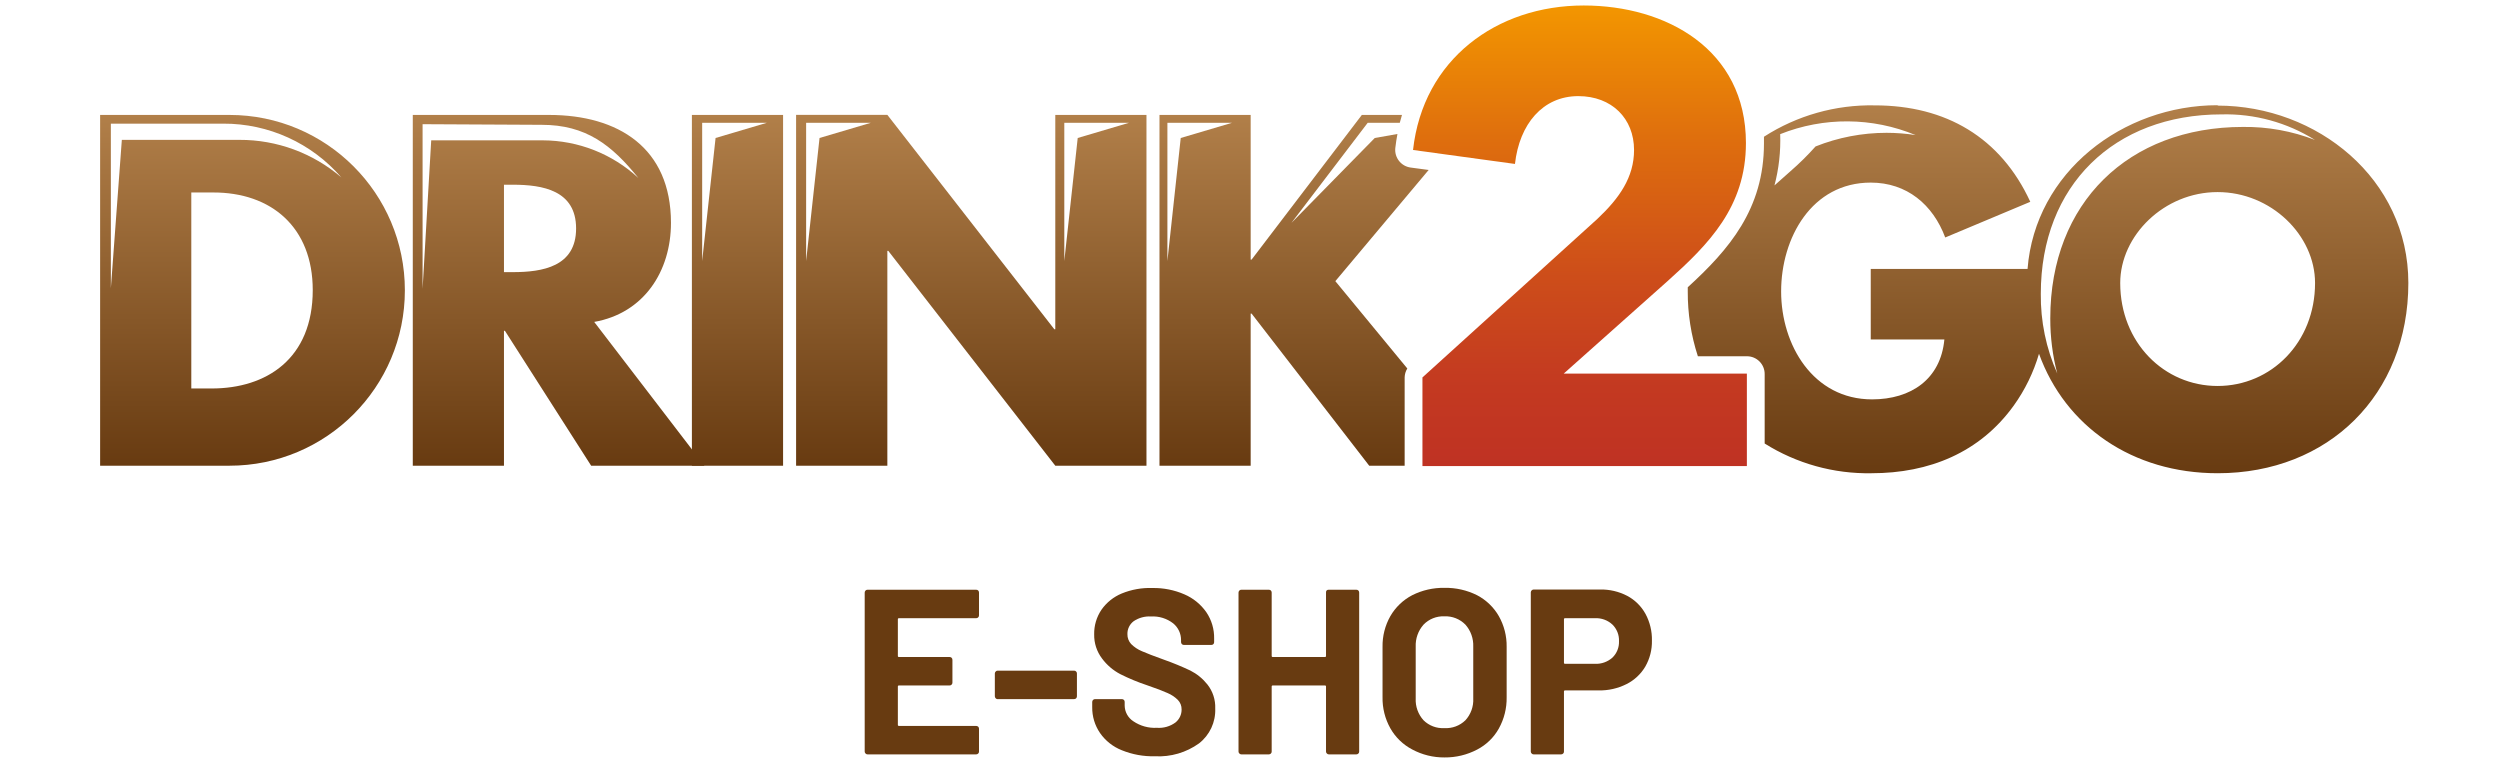
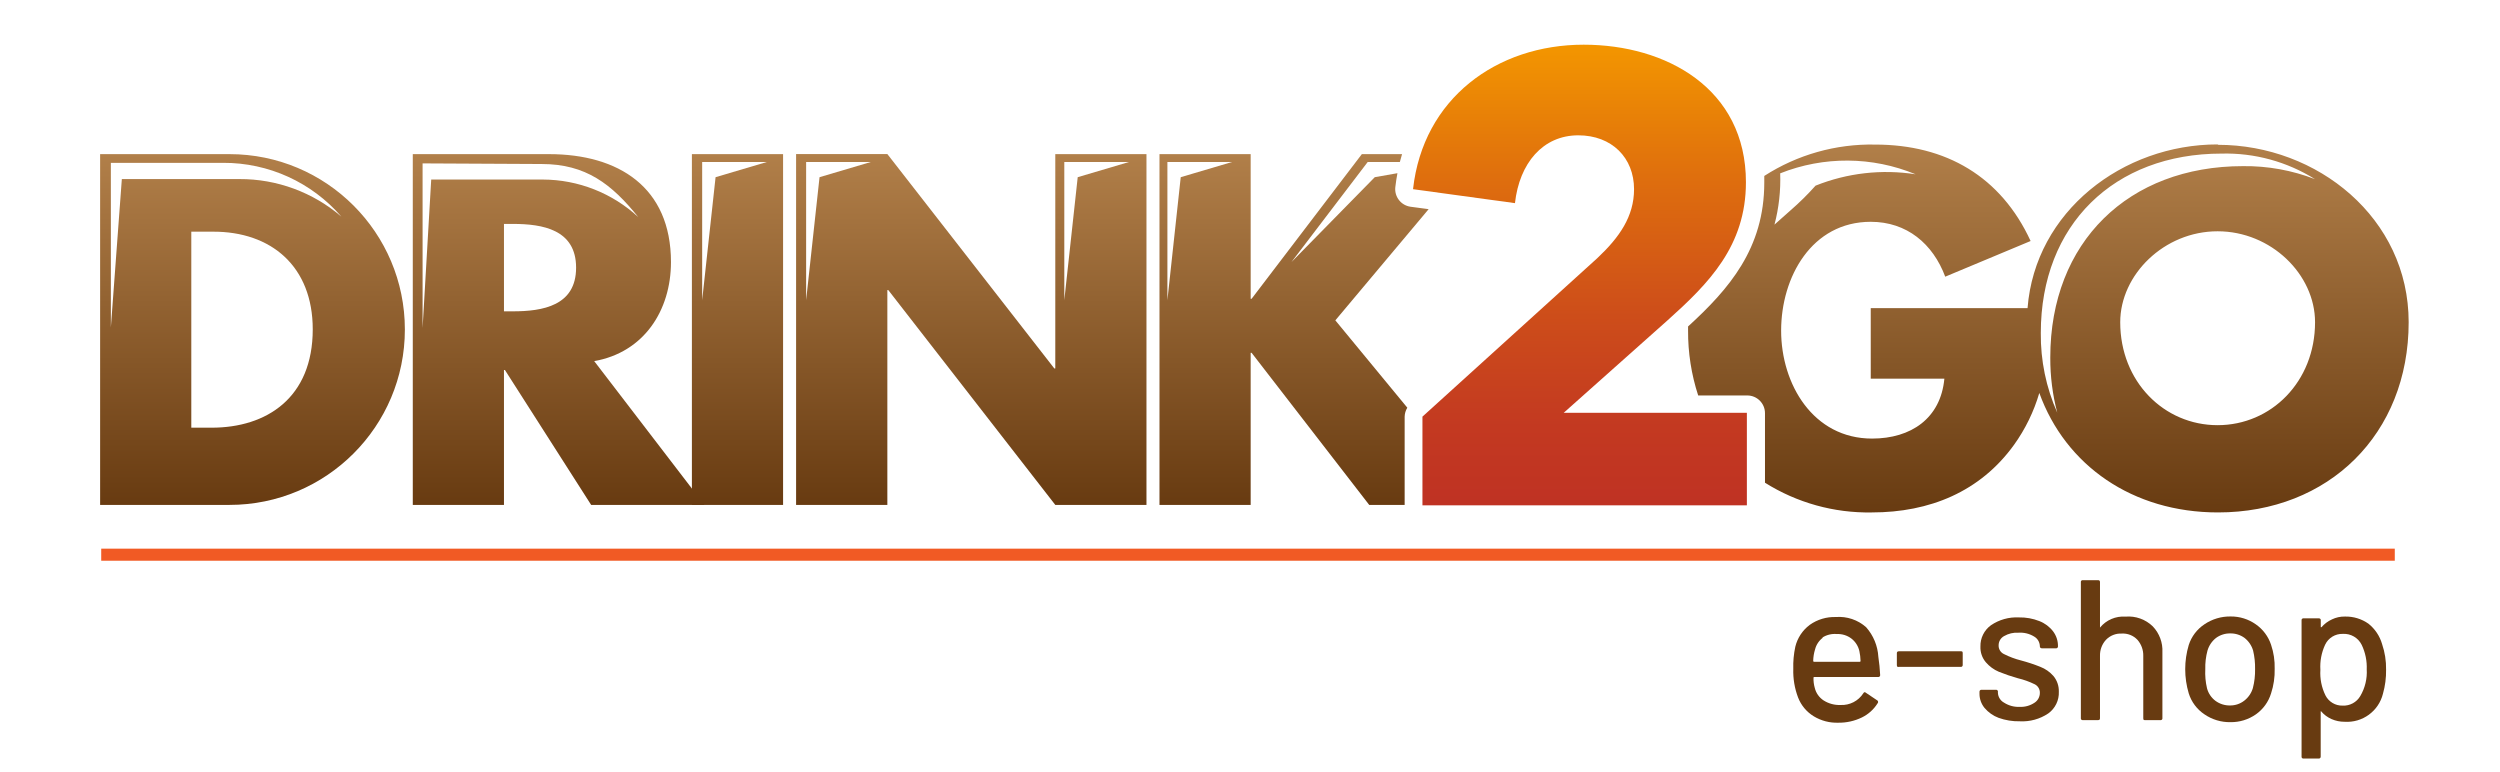
<svg xmlns="http://www.w3.org/2000/svg" xmlns:xlink="http://www.w3.org/1999/xlink" id="Vrstva_1" data-name="Vrstva 1" viewBox="0 0 318.87 98.45">
  <defs>
-     <style>.cls-1{fill:url(#Nepojmenovaný_přechod_30);}.cls-2{fill:url(#Nepojmenovaný_přechod_13);}.cls-3{fill:url(#Nepojmenovaný_přechod_13-2);}.cls-4{fill:url(#Nepojmenovaný_přechod_13-3);}.cls-5{fill:url(#Nepojmenovaný_přechod_13-4);}.cls-6{fill:url(#Nepojmenovaný_přechod_13-5);}.cls-7{fill:url(#Nepojmenovaný_přechod_13-6);}.cls-8{fill:#683b11;}</style>
-     <linearGradient id="Nepojmenovaný_přechod_30" x1="201.51" y1="0.7" x2="201.51" y2="59.45" gradientUnits="userSpaceOnUse">
+     <style>.cls-1{fill:url(#Nepojmenovaný_přechod);}.cls-2{fill:url(#Nepojmenovaný_přechod_2);}.cls-3{fill:url(#Nepojmenovaný_přechod_3);}.cls-4{fill:url(#Nepojmenovaný_přechod_4);}.cls-5{fill:url(#Nepojmenovaný_přechod_5);}.cls-6{fill:url(#Nepojmenovaný_přechod_6);}.cls-7{fill:url(#Nepojmenovaný_přechod_7);}.cls-8{fill:#683b11;}.cls-9{fill:#f15a24;}</style>
+     <linearGradient id="Nepojmenovaný_přechod" x1="201.52" y1="92.19" x2="201.52" y2="33.44" gradientTransform="matrix(1, 0, 0, -1, 0, 97.89)" gradientUnits="userSpaceOnUse">
      <stop offset="0" stop-color="#f39600" />
      <stop offset="0.3" stop-color="#de6d0e" />
      <stop offset="0.59" stop-color="#cd4d1a" />
      <stop offset="0.83" stop-color="#c33921" />
      <stop offset="1" stop-color="#bf3223" />
    </linearGradient>
-     <linearGradient id="Nepojmenovaný_přechod_13" x1="32.38" y1="14.66" x2="32.38" y2="59.4" gradientUnits="userSpaceOnUse">
+     <linearGradient id="Nepojmenovaný_přechod_2" x1="32.2" y1="78.23" x2="32.2" y2="33.49" gradientTransform="matrix(1, 0, 0, -1, 0, 97.89)" gradientUnits="userSpaceOnUse">
      <stop offset="0" stop-color="#b17f49" />
      <stop offset="1" stop-color="#683b11" />
    </linearGradient>
-     <linearGradient id="Nepojmenovaný_přechod_13-2" x1="71.25" y1="14.66" x2="71.25" y2="59.4" xlink:href="#Nepojmenovaný_přechod_13" />
-     <linearGradient id="Nepojmenovaný_přechod_13-3" x1="94.07" y1="14.66" x2="94.07" y2="59.4" xlink:href="#Nepojmenovaný_přechod_13" />
-     <linearGradient id="Nepojmenovaný_přechod_13-4" x1="165.06" y1="14.66" x2="165.06" y2="59.4" xlink:href="#Nepojmenovaný_přechod_13" />
-     <linearGradient id="Nepojmenovaný_přechod_13-5" x1="261.22" y1="13.42" x2="261.22" y2="60.31" xlink:href="#Nepojmenovaný_přechod_13" />
-     <linearGradient id="Nepojmenovaný_přechod_13-6" x1="123.89" y1="14.66" x2="123.89" y2="59.4" xlink:href="#Nepojmenovaný_přechod_13" />
+     <linearGradient id="Nepojmenovaný_přechod_3" x1="71.25" y1="78.23" x2="71.25" y2="33.49" xlink:href="#Nepojmenovaný_přechod_2" />
+     <linearGradient id="Nepojmenovaný_přechod_4" x1="94.06" y1="78.23" x2="94.06" y2="33.49" xlink:href="#Nepojmenovaný_přechod_2" />
+     <linearGradient id="Nepojmenovaný_přechod_5" x1="165.06" y1="78.23" x2="165.06" y2="33.49" xlink:href="#Nepojmenovaný_přechod_2" />
+     <linearGradient id="Nepojmenovaný_přechod_6" x1="261.22" y1="79.47" x2="261.22" y2="32.58" xlink:href="#Nepojmenovaný_přechod_2" />
+     <linearGradient id="Nepojmenovaný_přechod_7" x1="123.89" y1="78.24" x2="123.89" y2="33.49" xlink:href="#Nepojmenovaný_přechod_2" />
  </defs>
-   <path class="cls-1" d="M181.43,59.45V48.14l22.3-20.21c2.83-2.66,4.69-5.33,4.69-8.8,0-4-2.83-6.87-7.11-6.87-4.52,0-7.51,3.55-8.08,8.65l-13-1.78C181.51,7.57,190.89.7,202,.7c10.5,0,20.69,5.58,20.69,17.54,0,8.16-4.77,12.93-10,17.62L199.45,47.65h23.36v11.8Z" />
-   <path class="cls-2" d="M30.54,17.84h-15l-1.4,18.93v-21H28.47a19.8,19.8,0,0,1,15.07,6.86,19.85,19.85,0,0,0-13-4.79M27,49.55H24.4v-25h2.73C34.61,24.51,39.89,29,39.89,37,39.89,45.75,34,49.55,27,49.55m2.26-34.89H12.77V59.4h16.5a22.37,22.37,0,1,0,0-44.74" />
-   <path class="cls-3" d="M69.23,17.9H55L53.9,36.84v-21l15.19.08c5.64,0,8.93,2.56,12.33,6.78A18,18,0,0,0,69.23,17.9M65.41,34.71H64.28V23.56h1.13c3.79,0,8.07.71,8.07,5.58s-4.28,5.57-8.07,5.57m10.38,6.35c6.35-1.12,9.79-6.46,9.79-12.64,0-9.55-6.7-13.76-15.55-13.76H52.65V59.4H64.28V42.19h.12l11,17.21H89.85Z" />
-   <path class="cls-4" d="M97.82,15.66,91.27,17.6,89.56,33.29V15.66Zm-9.57-1V59.4H99.88V14.66Z" />
-   <path class="cls-5" d="M150.6,17.6l-1.7,15.69V15.66h8.25Zm31.62,4.08-2.3-.31a2.27,2.27,0,0,1-1.95-2.5c.07-.6.16-1.19.27-1.78v0l-2.89.51L164.72,28.43l9.73-12.77h4.09c.09-.34.18-.68.28-1H173.7L159.64,33.11h-.12V14.66H147.89V59.4h11.63V40h.12l15,19.4h4.52V48.14A2.23,2.23,0,0,1,179.5,47l-9.18-11.14Z" />
-   <path class="cls-6" d="M282.85,49.23c-6.82,0-12.42-5.54-12.42-13.13,0-6.06,5.6-11.6,12.42-11.6S295.28,30,295.28,36.1c0,7.59-5.6,13.13-12.43,13.13m-21.34-8.59a27.5,27.5,0,0,0,.89,7,24.35,24.35,0,0,1-2.1-10.17c0-13.81,9.36-22.88,23.05-22.88a21.46,21.46,0,0,1,11.92,3.26,24.59,24.59,0,0,0-9.18-1.66c-14.61,0-24.58,9.68-24.58,24.4M227.06,17.11a22.91,22.91,0,0,1,17.27.12,24.11,24.11,0,0,0-3.71-.29,24.45,24.45,0,0,0-9.05,1.74,35,35,0,0,1-3.18,3.14l-2.06,1.83a22.57,22.57,0,0,0,.73-6.54m55.79-3.69c-12.09,0-23.27,8.52-24.24,20.88h-20v9H248c-.47,5.07-4.26,7.64-9.22,7.64-7.52,0-11.6-6.94-11.6-13.77s3.9-13.88,11.43-13.88c4.6,0,7.93,2.8,9.5,7l10.85-4.55c-3.79-8.22-10.79-12.3-19.83-12.3a25.2,25.2,0,0,0-14.14,4c0,.28,0,.56,0,.85,0,8.39-4.48,13.56-9.72,18.35,0,.17,0,.33,0,.51a26.24,26.24,0,0,0,1.29,8.29h6.26a2.26,2.26,0,0,1,2.26,2.26v8.87a24.77,24.77,0,0,0,13.63,3.79c7.35,0,13.82-2.63,18.14-8.63a21.81,21.81,0,0,0,3.22-6.61c3.35,9.26,11.9,15.24,22.79,15.24,14.12,0,24.32-10,24.32-24.27,0-13.29-11.66-22.62-24.32-22.62" />
-   <path class="cls-7" d="M111.08,15.66l-6.55,1.94-1.71,15.69V15.66Zm32.93,0-6.55,1.94-1.71,15.69V15.66Zm2.22-1H134.6V42h-.12l-21.3-27.35H101.54V59.4h11.64V32h.12L134.6,59.4h11.63Z" />
-   <path class="cls-8" d="M124.77,78.74a.33.33,0,0,1-.26.11h-9.84a.13.13,0,0,0-.15.15v4.65a.13.13,0,0,0,.15.15h6.45a.35.35,0,0,1,.26.1.37.37,0,0,1,.1.26v2.91a.33.33,0,0,1-.1.25.33.33,0,0,1-.26.11h-6.45a.13.13,0,0,0-.15.15v4.86a.13.13,0,0,0,.15.15h9.84a.4.4,0,0,1,.26.1.35.35,0,0,1,.1.26v2.91a.32.32,0,0,1-.1.25.36.36,0,0,1-.26.11H110.65a.34.34,0,0,1-.25-.11.33.33,0,0,1-.11-.25V75.58a.38.38,0,0,1,.11-.26.33.33,0,0,1,.25-.1h13.86a.35.35,0,0,1,.26.1.37.37,0,0,1,.1.26v2.91A.33.33,0,0,1,124.77,78.74Z" />
-   <path class="cls-8" d="M127,89.07a.38.38,0,0,1-.11-.26V85.9a.34.34,0,0,1,.11-.25.31.31,0,0,1,.25-.11H137a.33.33,0,0,1,.26.11.33.33,0,0,1,.1.25v2.91a.37.37,0,0,1-.1.26.35.35,0,0,1-.26.1h-9.81A.33.33,0,0,1,127,89.07Z" />
-   <path class="cls-8" d="M143.08,95.69a6.11,6.11,0,0,1-2.77-2.19,5.69,5.69,0,0,1-1-3.31v-.66a.36.36,0,0,1,.11-.26.37.37,0,0,1,.25-.1h3.42a.4.4,0,0,1,.26.1.35.35,0,0,1,.1.26V90a2.43,2.43,0,0,0,1.11,2,4.86,4.86,0,0,0,3,.83,3.55,3.55,0,0,0,2.37-.68,2.09,2.09,0,0,0,.78-1.66,1.69,1.69,0,0,0-.48-1.22,4.21,4.21,0,0,0-1.3-.87c-.55-.25-1.43-.59-2.63-1a25.61,25.61,0,0,1-3.4-1.41,6.85,6.85,0,0,1-2.34-2,4.93,4.93,0,0,1-1-3.07,5.42,5.42,0,0,1,.93-3.15,5.92,5.92,0,0,1,2.58-2.07A9.45,9.45,0,0,1,147,75a9.76,9.76,0,0,1,4.07.81,6.56,6.56,0,0,1,2.79,2.27,5.77,5.77,0,0,1,1,3.37v.45a.34.34,0,0,1-.36.36H151a.33.33,0,0,1-.25-.1.36.36,0,0,1-.11-.26v-.24a2.73,2.73,0,0,0-1-2.15,4.23,4.23,0,0,0-2.84-.88,3.57,3.57,0,0,0-2.2.6,2,2,0,0,0-.8,1.65,1.8,1.8,0,0,0,.47,1.26,4.24,4.24,0,0,0,1.38.92c.61.27,1.55.63,2.83,1.09a35.5,35.5,0,0,1,3.35,1.38A6.56,6.56,0,0,1,154,87.3a4.65,4.65,0,0,1,1,3.07,5.36,5.36,0,0,1-2.07,4.45,8.81,8.81,0,0,1-5.61,1.64A10.5,10.5,0,0,1,143.08,95.69Z" />
-   <path class="cls-8" d="M169.2,75.32a.33.33,0,0,1,.25-.1H173a.35.35,0,0,1,.26.1.37.37,0,0,1,.1.26V95.86a.32.32,0,0,1-.1.25.36.36,0,0,1-.26.11h-3.51a.34.34,0,0,1-.25-.11.33.33,0,0,1-.11-.25V87.58a.13.13,0,0,0-.15-.15h-6.63a.13.13,0,0,0-.15.15v8.28a.32.32,0,0,1-.1.25.36.36,0,0,1-.26.11h-3.51a.34.34,0,0,1-.25-.11.33.33,0,0,1-.11-.25V75.58a.38.38,0,0,1,.11-.26.33.33,0,0,1,.25-.1h3.51a.35.35,0,0,1,.26.1.37.37,0,0,1,.1.26v8.07a.13.13,0,0,0,.15.15h6.63a.13.13,0,0,0,.15-.15V75.58A.38.38,0,0,1,169.2,75.32Z" />
-   <path class="cls-8" d="M180.12,95.59a6.86,6.86,0,0,1-2.78-2.69,7.82,7.82,0,0,1-1-4V82.51a7.7,7.7,0,0,1,1-3.93,6.92,6.92,0,0,1,2.78-2.66,8.78,8.78,0,0,1,4.12-.94,8.89,8.89,0,0,1,4.16.94,6.89,6.89,0,0,1,2.77,2.66,7.7,7.7,0,0,1,1,3.93v6.42a7.93,7.93,0,0,1-1,4,6.69,6.69,0,0,1-2.77,2.68,8.77,8.77,0,0,1-4.16,1A8.56,8.56,0,0,1,180.12,95.59Zm6.79-3.72a3.83,3.83,0,0,0,1-2.79v-6.6a4,4,0,0,0-1-2.81,3.56,3.56,0,0,0-2.69-1.06,3.5,3.5,0,0,0-2.65,1.06,4,4,0,0,0-1,2.81v6.6a3.87,3.87,0,0,0,1,2.79,3.49,3.49,0,0,0,2.65,1A3.55,3.55,0,0,0,186.91,91.87Z" />
-   <path class="cls-8" d="M207.55,76a5.73,5.73,0,0,1,2.33,2.3,6.87,6.87,0,0,1,.82,3.4,6.4,6.4,0,0,1-.85,3.33,5.81,5.81,0,0,1-2.4,2.23,7.56,7.56,0,0,1-3.56.8h-4.26a.13.13,0,0,0-.15.15v7.65a.32.32,0,0,1-.1.25.36.36,0,0,1-.26.11h-3.51a.34.34,0,0,1-.25-.11.33.33,0,0,1-.11-.25V75.55a.38.38,0,0,1,.36-.36h8.46A7.21,7.21,0,0,1,207.55,76Zm-1.89,7.88a2.76,2.76,0,0,0,.84-2.09,2.82,2.82,0,0,0-.84-2.13,3.06,3.06,0,0,0-2.22-.81h-3.81a.13.13,0,0,0-.15.15v5.52a.13.13,0,0,0,.15.15h3.81A3.14,3.14,0,0,0,205.66,83.88Z" />
+   <path class="cls-1" d="M181.43,64.45V53.14l22.3-20.21c2.83-2.66,4.69-5.33,4.69-8.8,0-4-2.83-6.87-7.11-6.87-4.52,0-7.51,3.55-8.08,8.65l-13-1.78C181.51,12.57,190.89,5.7,202,5.7c10.5,0,20.69,5.58,20.69,17.54,0,8.16-4.77,12.93-10,17.62L199.45,52.65h23.36v11.8Z" />
+   <path class="cls-2" d="M30.54,22.84h-15l-1.4,18.93v-21H28.47a19.81,19.81,0,0,1,15.07,6.86,19.81,19.81,0,0,0-13-4.79M27,54.55H24.4v-25h2.73C34.61,29.51,39.89,34,39.89,42,39.89,50.75,34,54.55,27,54.55m2.26-34.89H12.77V64.4h16.5a22.37,22.37,0,0,0,0-44.74" />
+   <path class="cls-3" d="M69.23,22.9H55L53.9,41.84v-21l15.19.08c5.64,0,8.93,2.56,12.33,6.78a18,18,0,0,0-12.19-4.8M65.41,39.71H64.28V28.56h1.13c3.79,0,8.07.71,8.07,5.58s-4.28,5.57-8.07,5.57m10.38,6.35c6.35-1.12,9.79-6.46,9.79-12.64,0-9.55-6.7-13.76-15.55-13.76H52.65V64.4H64.28V47.19h.12l11,17.21H89.85Z" />
+   <path class="cls-4" d="M97.82,20.66,91.27,22.6,89.56,38.29V20.66Zm-9.57-1V64.4H99.88V19.66Z" />
+   <path class="cls-5" d="M150.6,22.6l-1.7,15.69V20.66h8.25Zm31.62,4.08-2.3-.31a2.27,2.27,0,0,1-1.95-2.5c.07-.6.16-1.19.27-1.78h0l-2.89.51L164.72,33.43l9.73-12.77h4.1c.09-.34.18-.68.28-1H173.7L159.64,38.11h-.12V19.66H147.89V64.4h11.63V45h.12l15,19.4h4.52V53.14A2.3,2.3,0,0,1,179.5,52l-9.18-11.14Z" />
+   <path class="cls-6" d="M282.85,54.23c-6.82,0-12.42-5.54-12.42-13.13,0-6.06,5.6-11.6,12.42-11.6s12.43,5.5,12.43,11.6c0,7.59-5.6,13.13-12.43,13.13m-21.34-8.59a27.15,27.15,0,0,0,.89,7,24.4,24.4,0,0,1-2.1-10.17c0-13.81,9.36-22.88,23.05-22.88a21.44,21.44,0,0,1,11.92,3.26,24.63,24.63,0,0,0-9.18-1.66c-14.61,0-24.58,9.68-24.58,24.4M227.06,22.11a22.94,22.94,0,0,1,17.27.12,24.25,24.25,0,0,0-12.76,1.45,34.91,34.91,0,0,1-3.18,3.14l-2.06,1.83a22.54,22.54,0,0,0,.73-6.54m55.79-3.69c-12.09,0-23.27,8.52-24.24,20.88h-20v9H248c-.47,5.07-4.26,7.64-9.22,7.64-7.52,0-11.6-6.94-11.6-13.77s3.9-13.88,11.43-13.88c4.6,0,7.93,2.8,9.5,7L259,30.74c-3.79-8.22-10.79-12.3-19.83-12.3a25.18,25.18,0,0,0-14.14,4v.85c0,8.39-4.48,13.56-9.72,18.35v.51a26.26,26.26,0,0,0,1.29,8.29h6.26a2.26,2.26,0,0,1,2.26,2.26v8.87a24.76,24.76,0,0,0,13.63,3.79c7.35,0,13.82-2.63,18.14-8.63a21.82,21.82,0,0,0,3.22-6.61c3.35,9.26,11.9,15.24,22.79,15.24,14.12,0,24.32-10,24.32-24.27,0-13.29-11.66-22.62-24.32-22.62" />
+   <path class="cls-7" d="M111.08,20.66l-6.55,1.94-1.71,15.69V20.66Zm32.93,0-6.55,1.94-1.71,15.69V20.66Zm2.22-1H134.6V47h-.12l-21.3-27.35H101.54V64.4h11.64V37h.12l21.3,27.4h11.63Z" />
+   <path class="cls-8" d="M239.81,86.09a.23.23,0,0,1-.19.26h-8.21a.08.08,0,0,0-.1.07,0,0,0,0,0,0,0,4.19,4.19,0,0,0,.16,1.32,2.64,2.64,0,0,0,1.13,1.6,3.76,3.76,0,0,0,2.16.58,3.26,3.26,0,0,0,2.9-1.49c.09-.16.2-.19.33-.07l1.49,1a.26.26,0,0,1,0,.35,4.88,4.88,0,0,1-2,1.8,6.69,6.69,0,0,1-3,.67,5.66,5.66,0,0,1-3.14-.82,4.84,4.84,0,0,1-2-2.4,9.44,9.44,0,0,1-.61-3.65,11.7,11.7,0,0,1,.26-2.83,4.93,4.93,0,0,1,1.84-2.78,5.44,5.44,0,0,1,3.33-1,5.2,5.2,0,0,1,3.86,1.3,6.24,6.24,0,0,1,1.56,3.78A23.23,23.23,0,0,1,239.81,86.09Zm-7.3-4.76a2.66,2.66,0,0,0-1,1.49,5.34,5.34,0,0,0-.24,1.49.1.1,0,0,0,.1.1h5.85a.09.09,0,0,0,.09-.1,6.67,6.67,0,0,0-.15-1.26,2.8,2.8,0,0,0-1-1.59,2.87,2.87,0,0,0-1.88-.59,2.93,2.93,0,0,0-1.86.46Z" />
+   <path class="cls-8" d="M241.94,84.81V83.32c0-.18.09-.25.27-.25h7.87c.18,0,.26,0,.26.25v1.49a.23.23,0,0,1-.19.25h-7.94C242,85.12,241.94,85,241.94,84.81Z" />
+   <path class="cls-8" d="M254.92,91.56a4.33,4.33,0,0,1-1.8-1.27,2.84,2.84,0,0,1-.64-1.77v-.28a.24.24,0,0,1,.27-.26h1.83a.23.23,0,0,1,.25.19.09.09,0,0,1,0,.07v.13a1.5,1.5,0,0,0,.78,1.25,3.39,3.39,0,0,0,2,.54,3.14,3.14,0,0,0,1.86-.51,1.49,1.49,0,0,0,.71-1.26,1.19,1.19,0,0,0-.65-1.11,10.21,10.21,0,0,0-2.15-.77,23.36,23.36,0,0,1-2.44-.83,4.5,4.5,0,0,1-1.65-1.21,2.91,2.91,0,0,1-.69-2,3.25,3.25,0,0,1,1.34-2.72,5.8,5.8,0,0,1,3.56-1,6.69,6.69,0,0,1,2.62.47,4.06,4.06,0,0,1,1.75,1.31,3.08,3.08,0,0,1,.62,1.89h0a.24.24,0,0,1-.2.27h-1.85a.24.24,0,0,1-.26-.27h0a1.46,1.46,0,0,0-.73-1.23,3.38,3.38,0,0,0-2-.49,3.24,3.24,0,0,0-1.83.43,1.33,1.33,0,0,0-.7,1.18,1.18,1.18,0,0,0,.67,1.11,10.49,10.49,0,0,0,2.19.82,21.29,21.29,0,0,1,2.45.81,4.29,4.29,0,0,1,1.68,1.17,3,3,0,0,1,.69,2A3.25,3.25,0,0,1,261.25,91a5.94,5.94,0,0,1-3.63,1A7.52,7.52,0,0,1,254.92,91.56Z" />
+   <path class="cls-8" d="M274.59,79.9a4.45,4.45,0,0,1,1.22,3.29V91.6a.22.22,0,0,1-.19.25.06.06,0,0,1-.06,0h-1.94c-.18,0-.25,0-.25-.25V83.67a3,3,0,0,0-.75-2.07,2.54,2.54,0,0,0-2-.79,2.61,2.61,0,0,0-2,.79,2.91,2.91,0,0,0-.77,2.05V91.6c0,.18-.07.25-.25.25h-1.94a.22.22,0,0,1-.25-.18.08.08,0,0,1,0-.07V74.26a.22.22,0,0,1,.19-.26h2c.18,0,.25.08.25.26v5.79h0a3.83,3.83,0,0,1,3.25-1.4A4.44,4.44,0,0,1,274.59,79.9Z" />
+   <path class="cls-8" d="M281.17,91.11a5,5,0,0,1-2-2.67,10.8,10.8,0,0,1,0-6.17,5,5,0,0,1,2-2.64,5.78,5.78,0,0,1,3.35-1,5.46,5.46,0,0,1,3.2,1,5.13,5.13,0,0,1,1.95,2.61,8.81,8.81,0,0,1,.46,3.06,9.27,9.27,0,0,1-.46,3.14,5.09,5.09,0,0,1-1.93,2.67,5.52,5.52,0,0,1-3.25,1A5.67,5.67,0,0,1,281.17,91.11Zm5.08-1.74a3.16,3.16,0,0,0,1.1-1.61,8.93,8.93,0,0,0,.28-2.41,9.46,9.46,0,0,0-.25-2.37,3.19,3.19,0,0,0-1.1-1.62,3,3,0,0,0-1.8-.57,3,3,0,0,0-1.82.57,3.19,3.19,0,0,0-1.1,1.62,8.23,8.23,0,0,0-.28,2.37,8.71,8.71,0,0,0,.22,2.44,2.94,2.94,0,0,0,1.09,1.61,3.05,3.05,0,0,0,1.87.58A2.89,2.89,0,0,0,286.25,89.37Z" />
+   <path class="cls-8" d="M304.34,85.41a10.68,10.68,0,0,1-.4,3.08,4.72,4.72,0,0,1-4.9,3.57,4.06,4.06,0,0,1-1.65-.34,3.64,3.64,0,0,1-1.34-1H296a.14.14,0,0,0,0,.09v5.68a.24.24,0,0,1-.19.26h-2a.22.22,0,0,1-.25-.19V79.12a.22.22,0,0,1,.19-.25h2a.23.23,0,0,1,.26.19V80h.09a3.87,3.87,0,0,1,1.34-1,3.61,3.61,0,0,1,1.65-.36,5,5,0,0,1,3,.91,5.15,5.15,0,0,1,1.74,2.6A9.62,9.62,0,0,1,304.34,85.41Zm-2.47,0a6.62,6.62,0,0,0-.64-3.16,2.52,2.52,0,0,0-2.41-1.4,2.41,2.41,0,0,0-2.25,1.37,6.62,6.62,0,0,0-.61,3.22,6.45,6.45,0,0,0,.65,3.26A2.38,2.38,0,0,0,298.79,90a2.47,2.47,0,0,0,2.26-1.22,6,6,0,0,0,.82-3.44Z" />
+   <rect class="cls-9" x="12.91" y="69.98" width="292.54" height="1.54" />
</svg>
